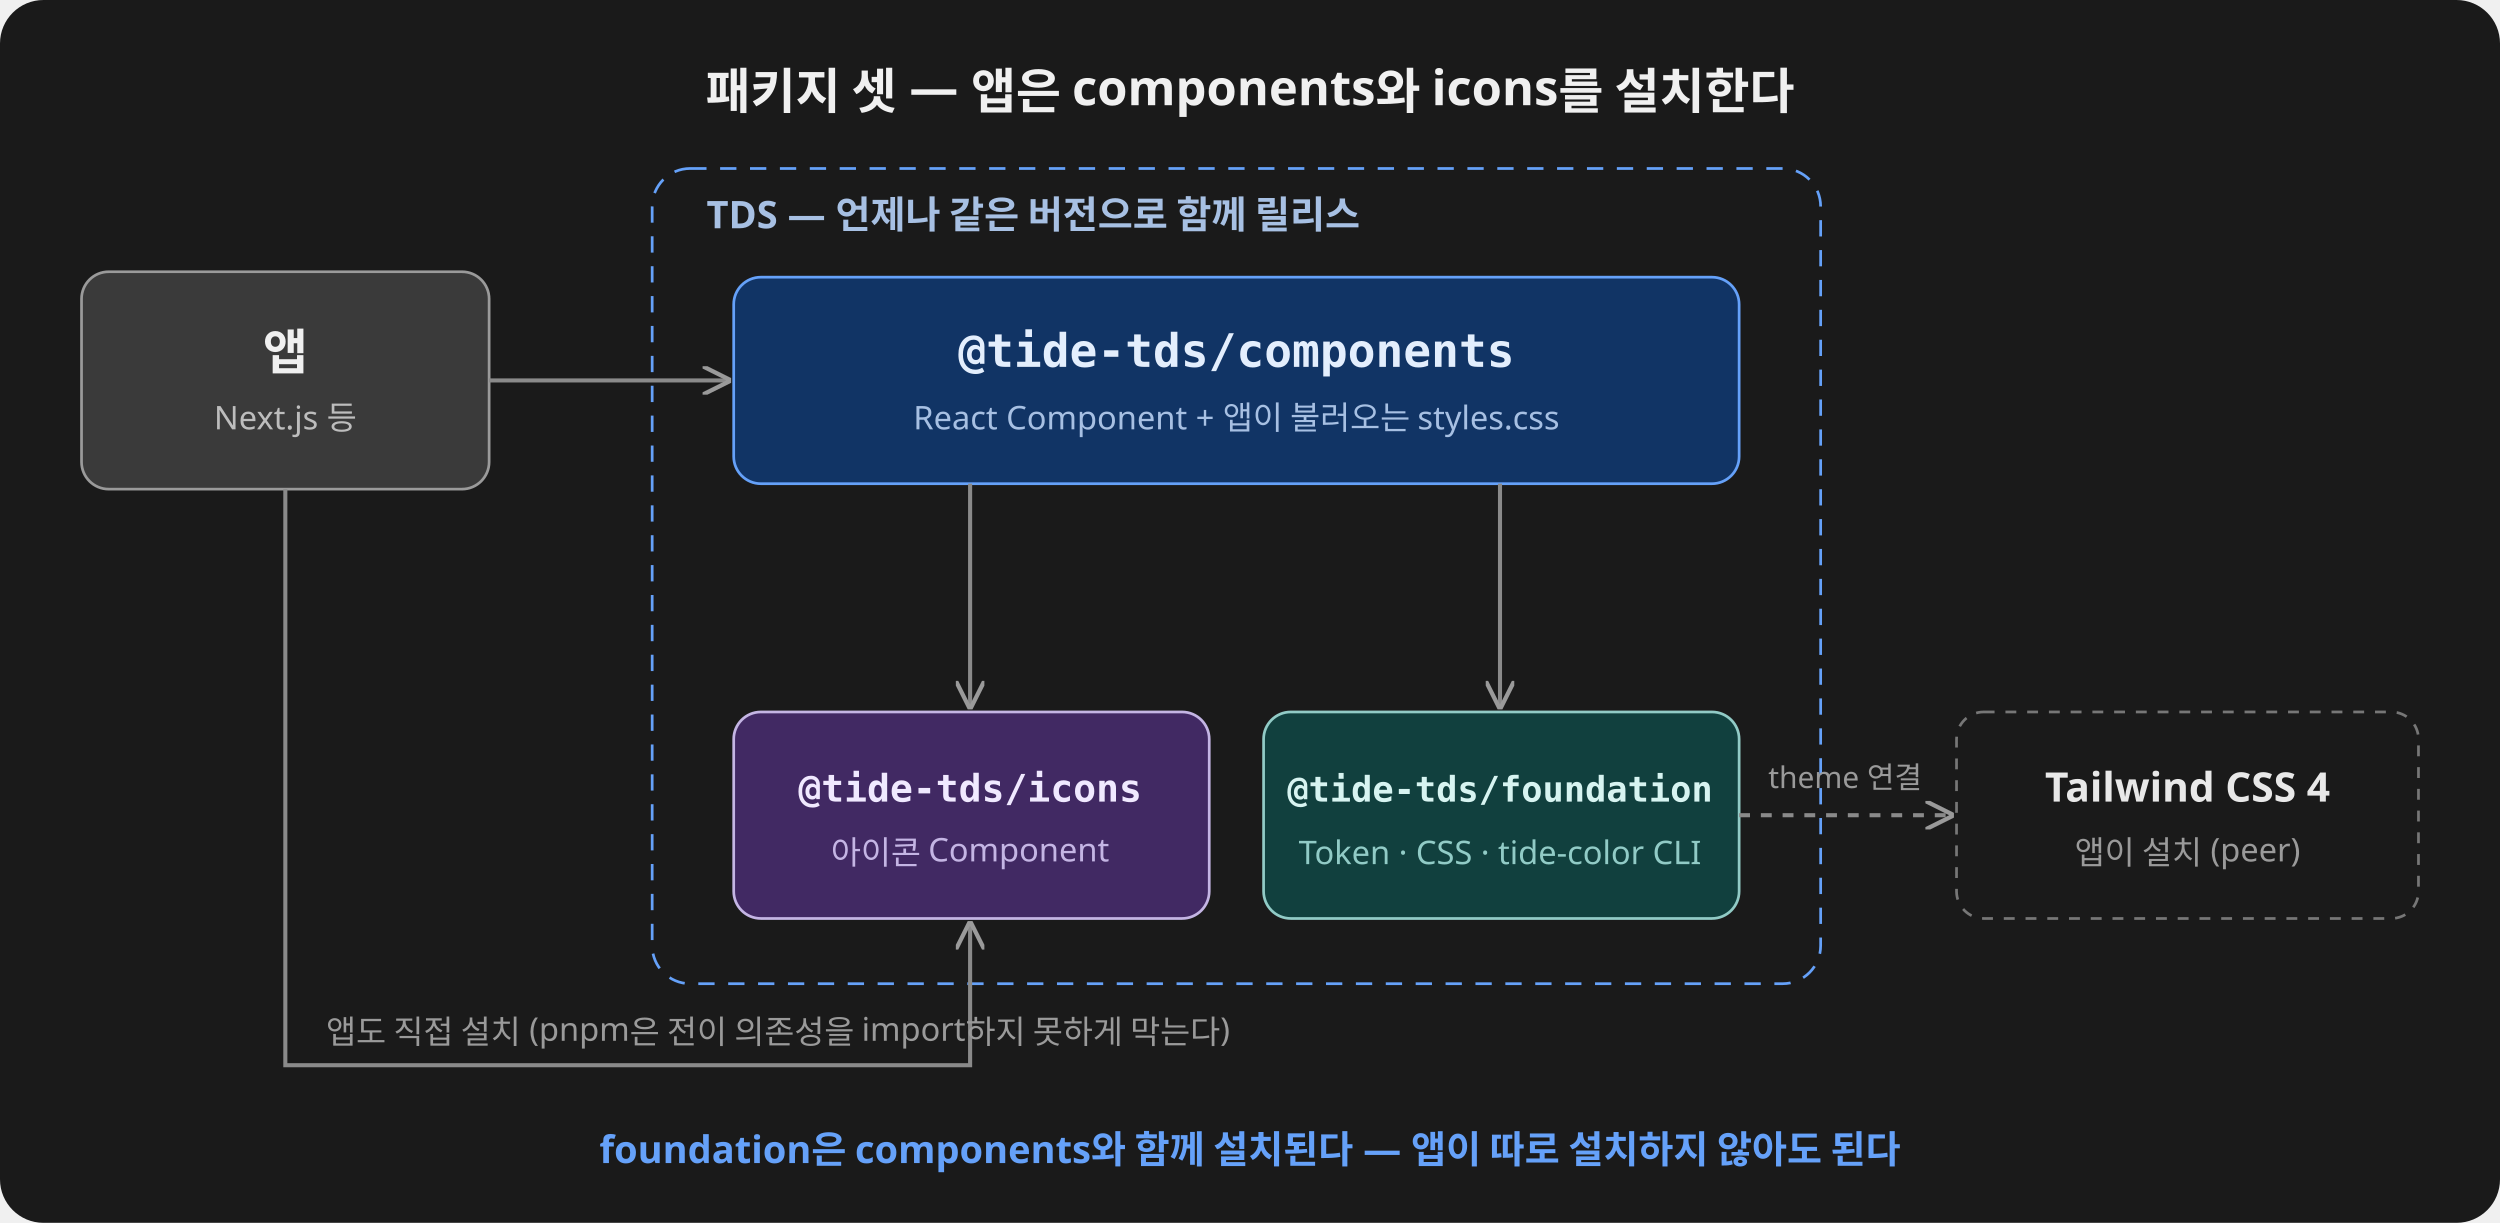
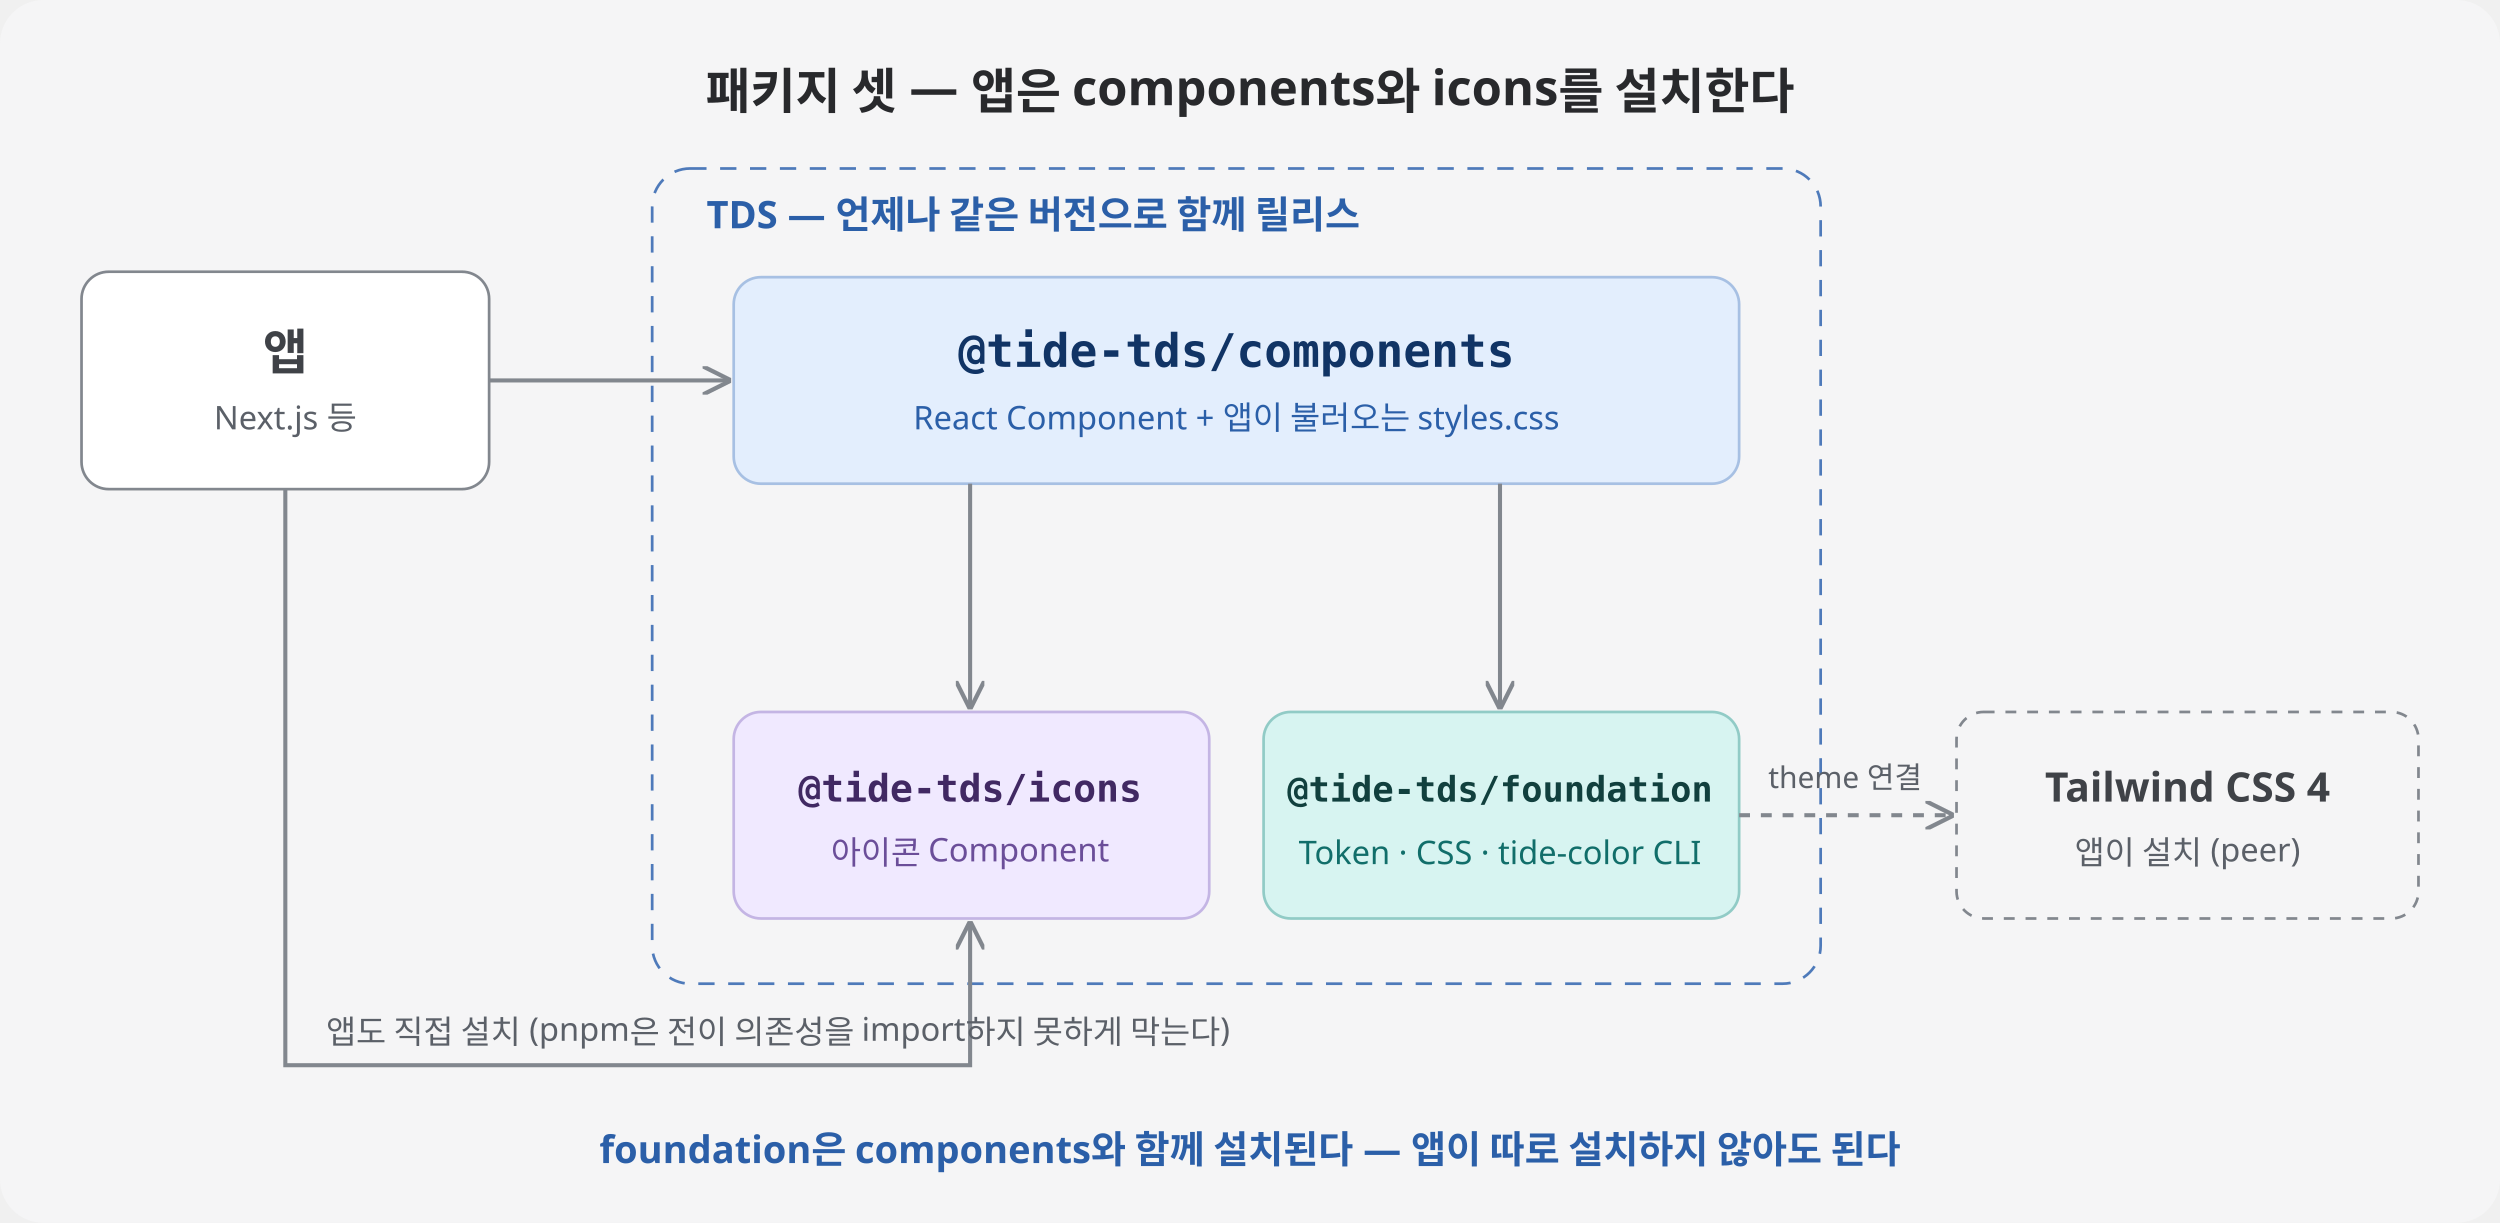
<svg xmlns="http://www.w3.org/2000/svg" viewBox="0 0 920 450" width="920" height="450" font-family="Pretendard, 'Apple SD Gothic Neo', 'Noto Sans KR', sans-serif">
+   <style>
+     .bg { fill: #f5f5f6; }
+     .title { fill: #28292c; }
+     .t1 { fill: #3f4247; }
+     .t2 { fill: #5b6068; }
+     .note { fill: #2b5fa8; }
+     .ln { fill: none; stroke: #82878e; }
+     .box { fill: #ffffff; stroke: #82878e; }
+     .dash { fill: none; stroke: #82878e; }
+     .group { fill: none; stroke: #4e7aba; }
+     .group-t { fill: #2b5fa8; }
+     .purple { fill: #f0e9ff; stroke: #c4b5e4; } .purple-1 { fill: #412963; } .purple-2 { fill: #6b4e99; }
+     .mint { fill: #d7f4f1; stroke: #91cbc6; } .mint-1 { fill: #11403e; } .mint-2 { fill: #116e6a; }
+     .blue { fill: #e3eefd; stroke: #a7c0e3; } .blue-1 { fill: #113465; } .blue-2 { fill: #2b5fa8; }
+     @media (prefers-color-scheme: dark) {
+       .bg { fill: #1a1a1a; }
+       .title { fill: #f0f0f0; }
+       .t1 { fill: #e8e8e8; }
+       .t2 { fill: #9a9a9a; }
+       .note { fill: #65a1f9; }
+       .ln { stroke: #8a8a8a; }
+       .box { fill: #3a3a3a; stroke: #9a9a9a; }
+       .dash { stroke: #777777; }
+       .group { stroke: #65a1f9; }
+       .group-t { fill: #a7c0e3; }
+       .purple { fill: #412963; stroke: #c4b5e4; } .purple-1 { fill: #f0e9ff; } .purple-2 { fill: #c4b5e4; }
+       .mint { fill: #11403e; stroke: #91cbc6; } .mint-1 { fill: #d7f4f1; } .mint-2 { fill: #91cbc6; }
+       .blue { fill: #113465; stroke: #65a1f9; } .blue-1 { fill: #e3eefd; } .blue-2 { fill: #a7c0e3; }
+     }
+   </style>
  <defs>
    <marker id="arrow" viewBox="0 0 10 10" refX="9" refY="5" markerWidth="7" markerHeight="7" orient="auto-start-reverse">
-       <path d="M0,0 L10,5 L0,10" fill="none" stroke="#9a9a9a" stroke-width="1.5" />
+       <path class="ln" d="M0,0 L10,5 L0,10" stroke-width="1.5" />
    </marker>
  </defs>
-   <rect width="920" height="450" rx="16" fill="#1a1a1a" />
-   <text x="460" y="40" fill="#f0f0f0" font-size="18" font-weight="700" text-anchor="middle">패키지 셋 — 앱은 components와 icons를 설치한다</text>
-   <rect x="30" y="100" width="150" height="80" rx="10" fill="#3a3a3a" stroke="#9a9a9a" />
-   <text x="105" y="136" fill="#f0f0f0" font-size="18" font-weight="700" text-anchor="middle">앱</text>
-   <text x="105" y="158" fill="#bdbdbd" font-size="12" text-anchor="middle">Next.js 등</text>
-   <rect x="240" y="62" width="430" height="300" rx="14" fill="none" stroke="#65a1f9" stroke-dasharray="6 5" />
-   <text x="260" y="84" fill="#a7c0e3" font-size="14" font-weight="700">TDS — 언제나 같은 버전으로 함께 릴리스</text>
-   <rect x="270" y="102" width="370" height="76" rx="10" fill="#113465" stroke="#65a1f9" />
-   <text x="455" y="135" fill="#e3eefd" font-size="17" font-weight="700" text-anchor="middle" font-family="ui-monospace, Menlo, monospace">@tide-tds/components</text>
-   <text x="455" y="158" fill="#a7c0e3" font-size="12" text-anchor="middle">React Component + 앱이 불러오는 styles.css</text>
-   <rect x="270" y="262" width="175" height="76" rx="10" fill="#412963" stroke="#c4b5e4" />
-   <text x="357" y="295" fill="#f0e9ff" font-size="14" font-weight="700" text-anchor="middle" font-family="ui-monospace, Menlo, monospace">@tide-tds/icons</text>
-   <text x="357" y="318" fill="#c4b5e4" font-size="12" text-anchor="middle">아이콘 Component</text>
-   <rect x="465" y="262" width="175" height="76" rx="10" fill="#11403e" stroke="#91cbc6" />
-   <text x="552" y="295" fill="#d7f4f1" font-size="13" font-weight="700" text-anchor="middle" font-family="ui-monospace, Menlo, monospace">@tide-tds/foundation</text>
-   <text x="552" y="318" fill="#91cbc6" font-size="12" text-anchor="middle">Token · CSS · tide-color CLI</text>
-   <rect x="720" y="262" width="170" height="76" rx="10" fill="none" stroke="#777" stroke-dasharray="4 4" />
-   <text x="805" y="295" fill="#e8e8e8" font-size="15" font-weight="700" text-anchor="middle">Tailwind CSS 4</text>
-   <text x="805" y="318" fill="#9a9a9a" font-size="12" text-anchor="middle">앱이 설치 (peer)</text>
-   <line x1="180" y1="140" x2="268" y2="140" stroke="#8a8a8a" stroke-width="1.5" marker-end="url(#arrow)" />
-   <line x1="357" y1="178" x2="357" y2="260" stroke="#8a8a8a" stroke-width="1.5" marker-end="url(#arrow)" />
-   <line x1="552" y1="178" x2="552" y2="260" stroke="#8a8a8a" stroke-width="1.5" marker-end="url(#arrow)" />
-   <line x1="640" y1="300" x2="718" y2="300" stroke="#8a8a8a" stroke-width="1.5" stroke-dasharray="4 4" marker-end="url(#arrow)" />
-   <text x="679" y="290" fill="#9a9a9a" font-size="11" text-anchor="middle">theme 연결</text>
-   <path d="M105,180 V392 H357 V340" fill="none" stroke="#8a8a8a" stroke-width="1.5" marker-end="url(#arrow)" />
-   <text x="120" y="384" fill="#9a9a9a" font-size="12">앱도 직접 설치 (pnpm은 전이 의존성을 import하지 못하게 막는다)</text>
-   <text x="460" y="428" fill="#65a1f9" font-size="14" font-weight="700" text-anchor="middle">foundation은 components와 함께 설치된다 — 앱이 따로 설치하지 않아도 된다</text>
+   <rect class="bg" width="920" height="450" rx="16" />
+   <text class="title" x="460" y="40" font-size="18" font-weight="700" text-anchor="middle">패키지 셋 — 앱은 components와 icons를 설치한다</text>
+   <rect class="box" x="30" y="100" width="150" height="80" rx="10" />
+   <text class="t1" x="105" y="136" font-size="18" font-weight="700" text-anchor="middle">앱</text>
+   <text class="t2" x="105" y="158" font-size="12" text-anchor="middle">Next.js 등</text>
+   <rect class="group" x="240" y="62" width="430" height="300" rx="14" stroke-dasharray="6 5" />
+   <text class="group-t" x="260" y="84" font-size="14" font-weight="700">TDS — 언제나 같은 버전으로 함께 릴리스</text>
+   <rect class="blue" x="270" y="102" width="370" height="76" rx="10" />
+   <text class="blue-1" x="455" y="135" font-size="17" font-weight="700" text-anchor="middle" font-family="ui-monospace, Menlo, monospace">@tide-tds/components</text>
+   <text class="blue-2" x="455" y="158" font-size="12" text-anchor="middle">React Component + 앱이 불러오는 styles.css</text>
+   <rect class="purple" x="270" y="262" width="175" height="76" rx="10" />
+   <text class="purple-1" x="357" y="295" font-size="14" font-weight="700" text-anchor="middle" font-family="ui-monospace, Menlo, monospace">@tide-tds/icons</text>
+   <text class="purple-2" x="357" y="318" font-size="12" text-anchor="middle">아이콘 Component</text>
+   <rect class="mint" x="465" y="262" width="175" height="76" rx="10" />
+   <text class="mint-1" x="552" y="295" font-size="13" font-weight="700" text-anchor="middle" font-family="ui-monospace, Menlo, monospace">@tide-tds/foundation</text>
+   <text class="mint-2" x="552" y="318" font-size="12" text-anchor="middle">Token · CSS · tide-color CLI</text>
+   <rect class="dash" x="720" y="262" width="170" height="76" rx="10" stroke-dasharray="4 4" />
+   <text class="t1" x="805" y="295" font-size="15" font-weight="700" text-anchor="middle">Tailwind CSS 4</text>
+   <text class="t2" x="805" y="318" font-size="12" text-anchor="middle">앱이 설치 (peer)</text>
+   <line class="ln" x1="180" y1="140" x2="268" y2="140" stroke-width="1.5" marker-end="url(#arrow)" />
+   <line class="ln" x1="357" y1="178" x2="357" y2="260" stroke-width="1.5" marker-end="url(#arrow)" />
+   <line class="ln" x1="552" y1="178" x2="552" y2="260" stroke-width="1.5" marker-end="url(#arrow)" />
+   <line class="ln" x1="640" y1="300" x2="718" y2="300" stroke-width="1.5" stroke-dasharray="4 4" marker-end="url(#arrow)" />
+   <text class="t2" x="679" y="290" font-size="11" text-anchor="middle">theme 연결</text>
+   <path class="ln" d="M105,180 V392 H357 V340" stroke-width="1.5" marker-end="url(#arrow)" />
+   <text class="t2" x="120" y="384" font-size="12">앱도 직접 설치 (pnpm은 전이 의존성을 import하지 못하게 막는다)</text>
+   <text class="note" x="460" y="428" font-size="14" font-weight="700" text-anchor="middle">foundation은 components와 함께 설치된다 — 앱이 따로 설치하지 않아도 된다</text>
</svg>
